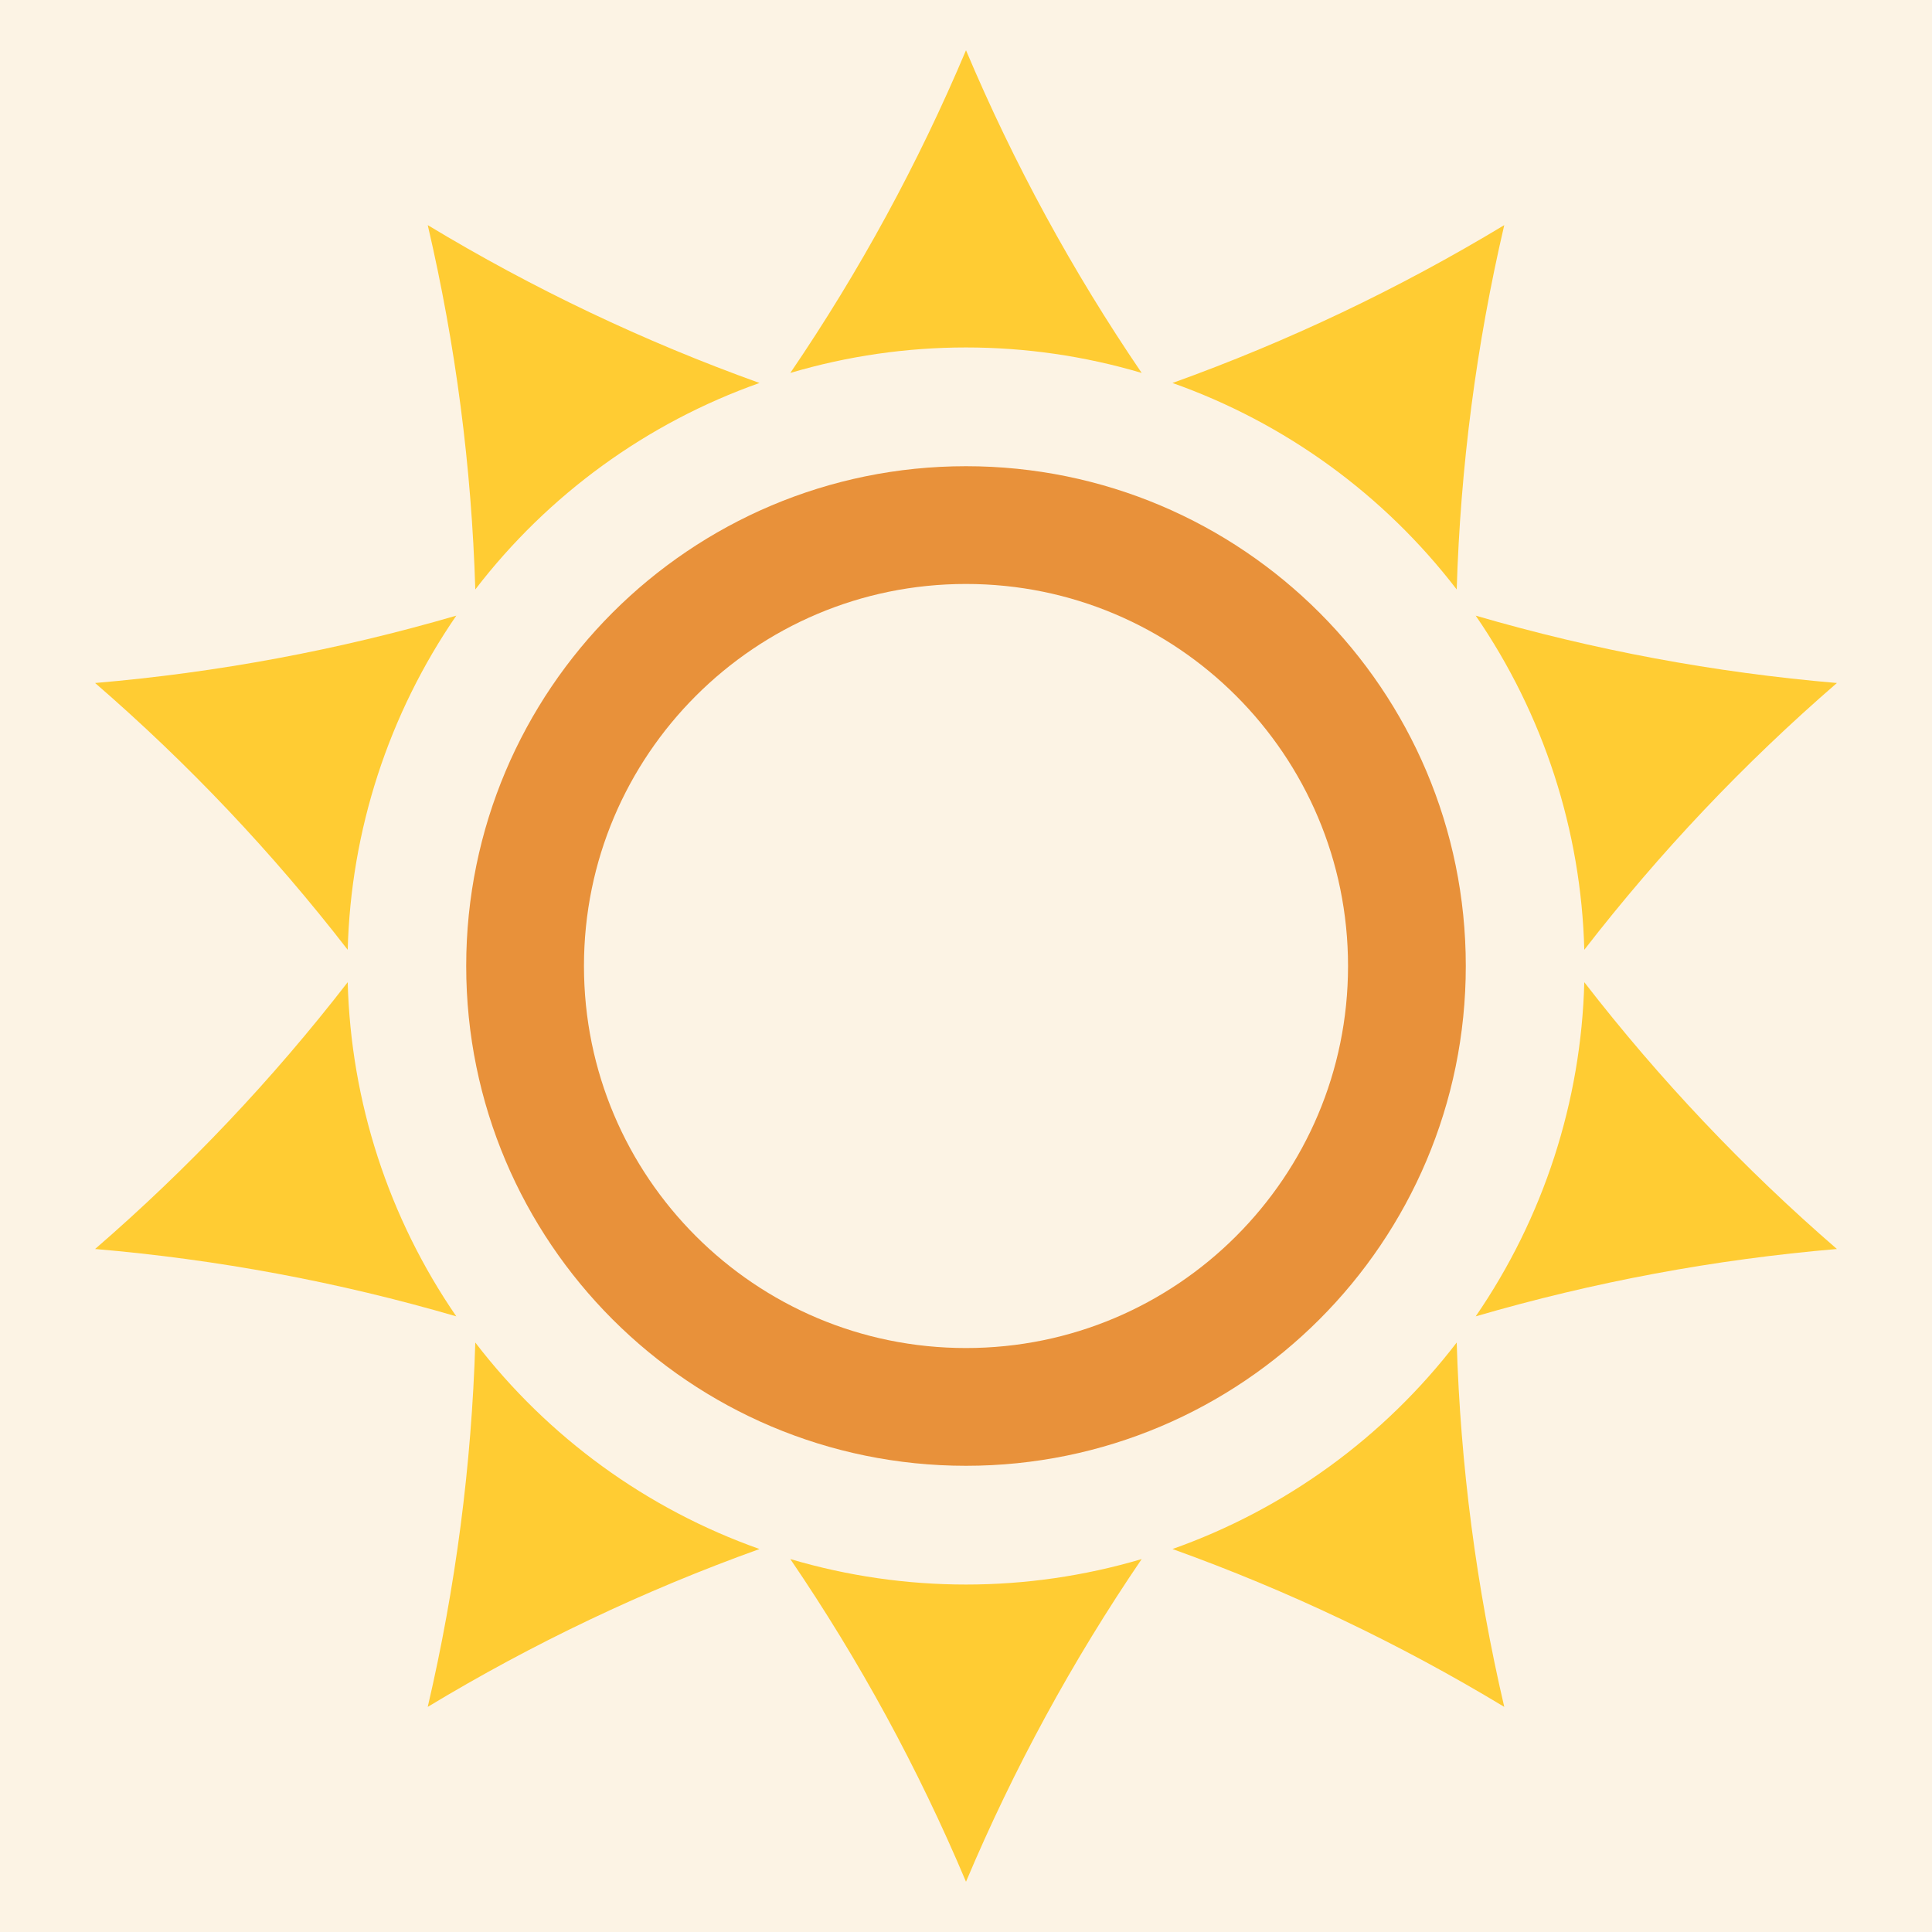
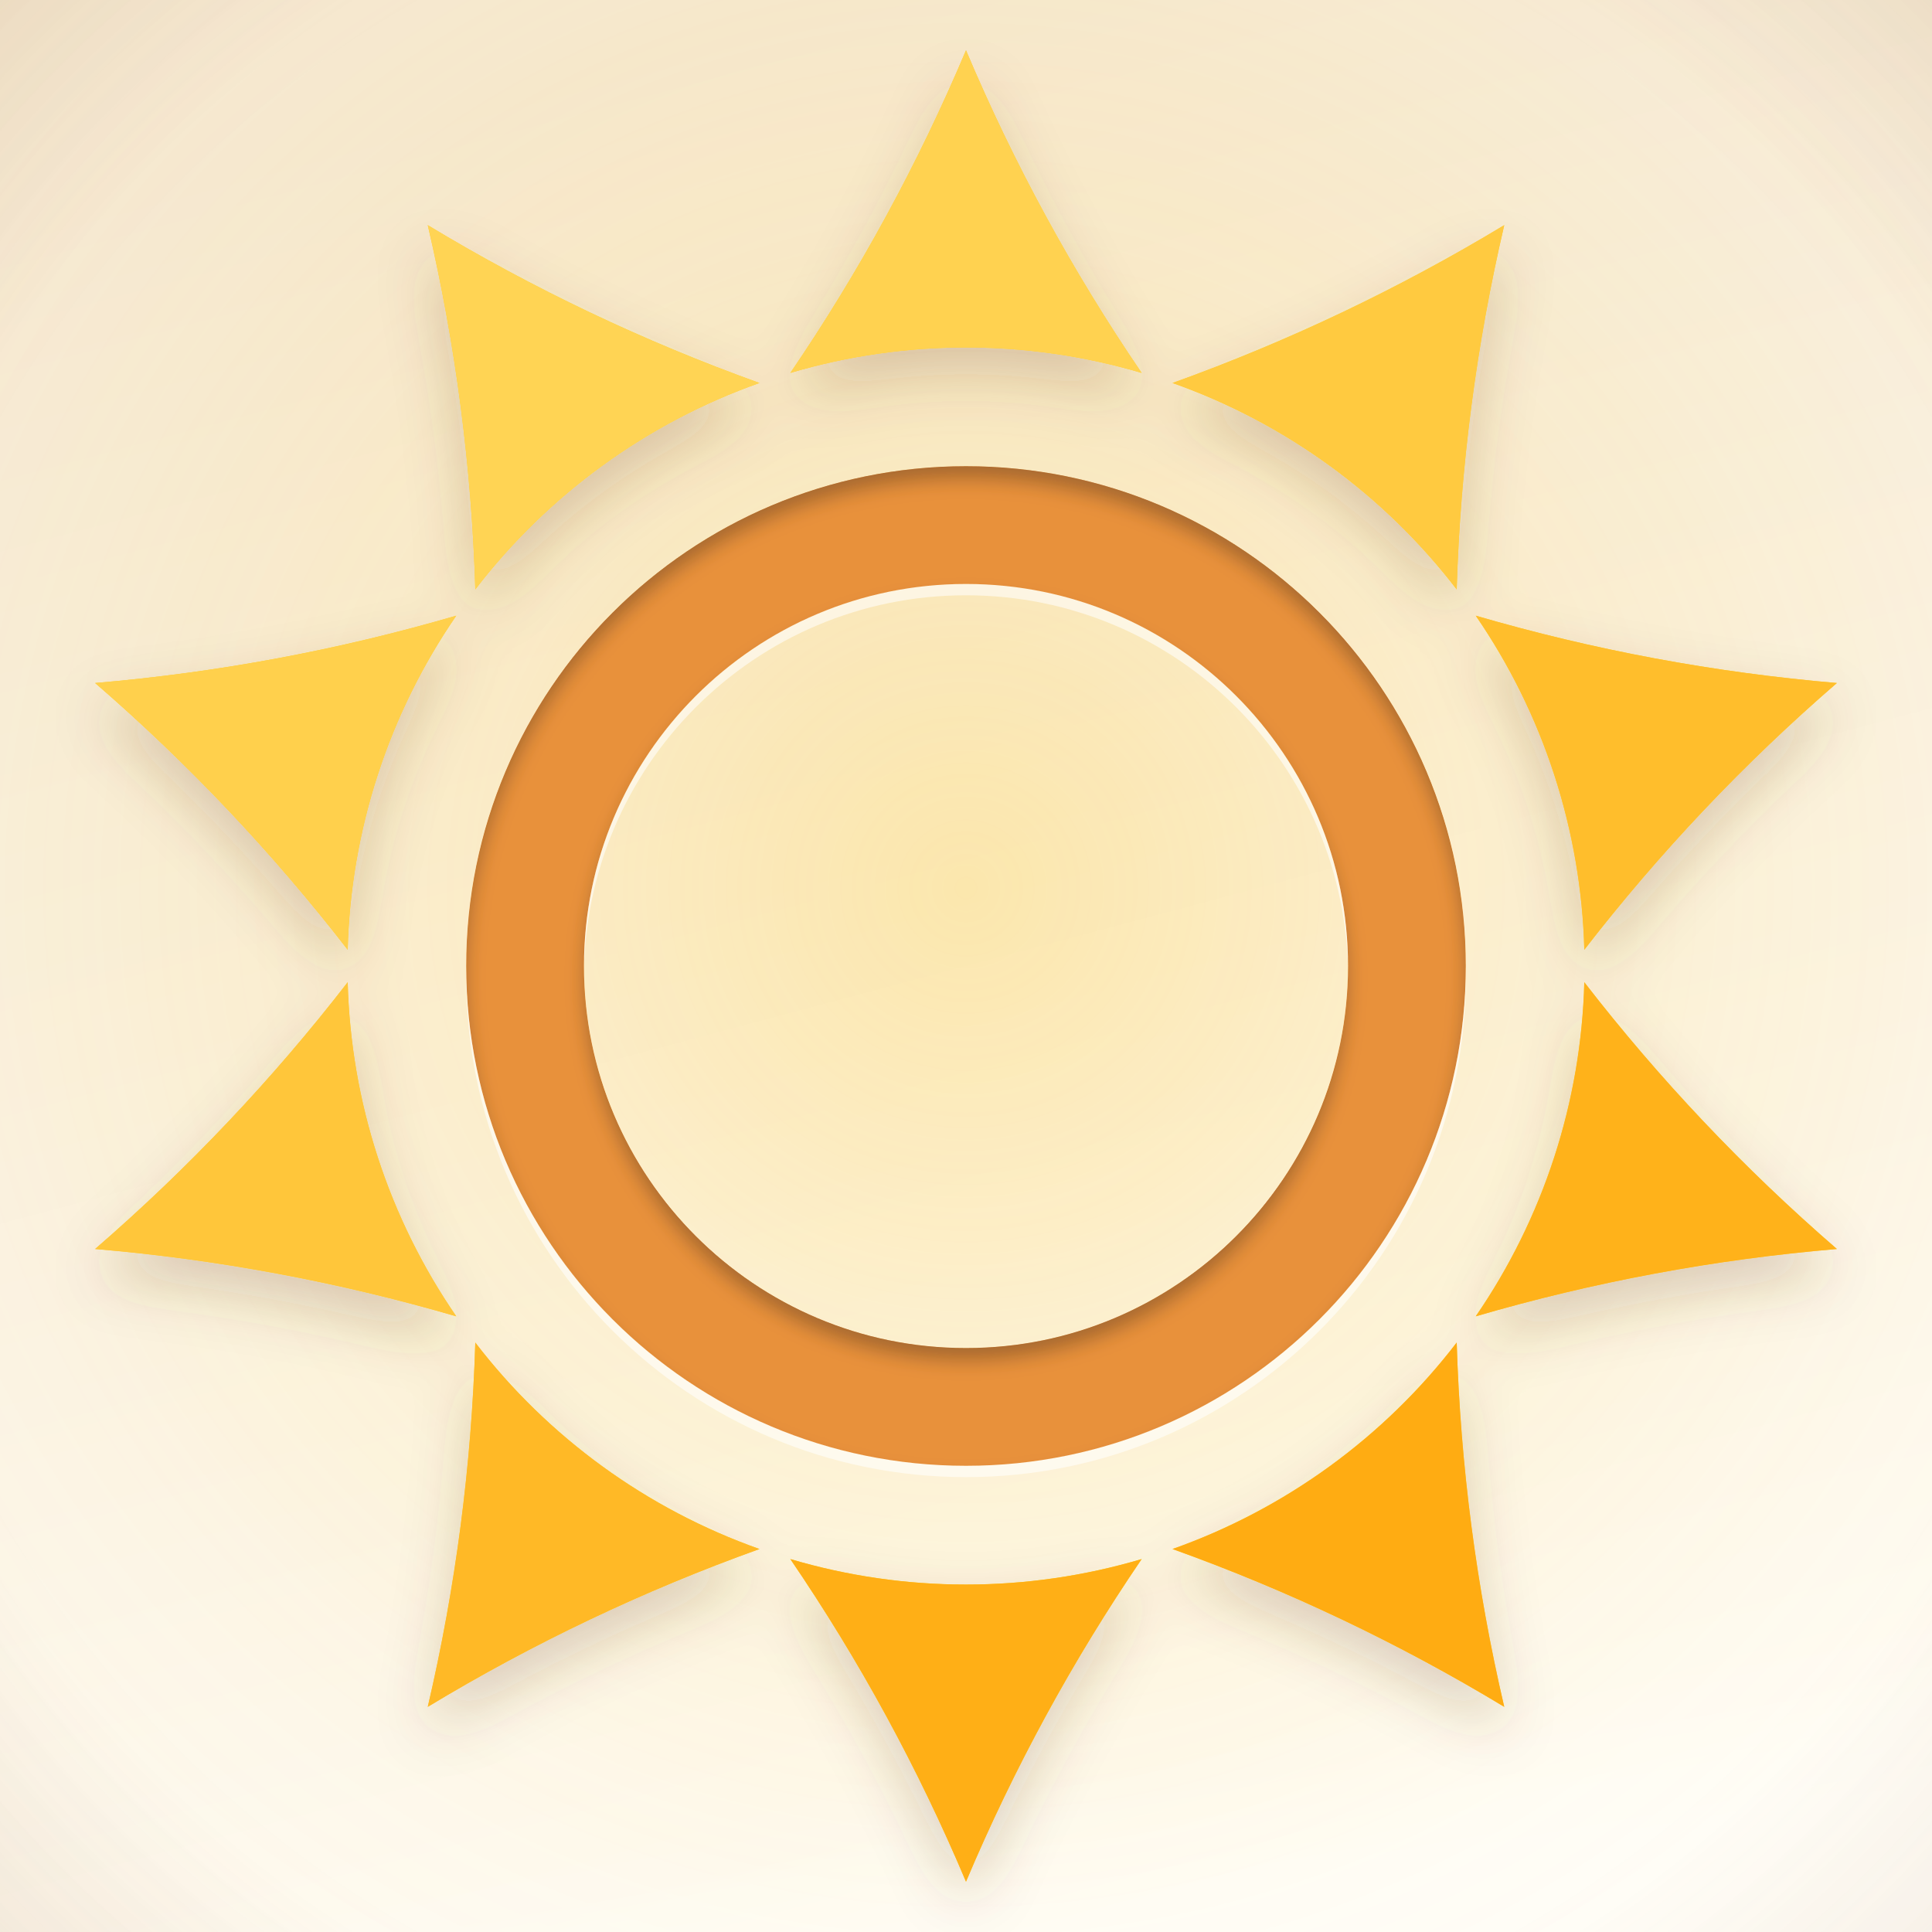
<svg xmlns="http://www.w3.org/2000/svg" viewBox="0 0 1024 1024" role="img" aria-label="solstone">
-   <rect width="1024" height="1024" fill="#FCF3E4" />
-   <g transform="translate(512,512) scale(35.9529) translate(-16,-16)">
-     <path fill="#FFCC33" d="M16 2.5 Q17.058 5.008 18.59 7.257 A9.118 9.118 0 0 0 13.41 7.257 Q14.942 5.008 16 2.5 Z M23.935 5.078 Q23.317 7.729 23.234 10.449 A9.118 9.118 0 0 0 19.044 7.405 Q21.605 6.485 23.935 5.078 Z M28.839 11.828 Q26.781 13.609 25.115 15.761 A9.118 9.118 0 0 0 23.514 10.835 Q26.127 11.597 28.839 11.828 Z M28.839 20.172 Q26.127 20.403 23.514 21.165 A9.118 9.118 0 0 0 25.115 16.239 Q26.781 18.391 28.839 20.172 Z M23.935 26.922 Q21.605 25.515 19.044 24.595 A9.118 9.118 0 0 0 23.234 21.551 Q23.317 24.271 23.935 26.922 Z M16 29.5 Q14.942 26.992 13.41 24.743 A9.118 9.118 0 0 0 18.59 24.743 Q17.058 26.992 16 29.5 Z M8.065 26.922 Q8.683 24.271 8.766 21.551 A9.118 9.118 0 0 0 12.956 24.595 Q10.395 25.515 8.065 26.922 Z M3.161 20.172 Q5.219 18.391 6.885 16.239 A9.118 9.118 0 0 0 8.486 21.165 Q5.873 20.403 3.161 20.172 Z M3.161 11.828 Q5.873 11.597 8.486 10.835 A9.118 9.118 0 0 0 6.885 15.761 Q5.219 13.609 3.161 11.828 Z M8.065 5.078 Q10.395 6.485 12.956 7.405 A9.118 9.118 0 0 0 8.766 10.449 Q8.683 7.729 8.065 5.078 Z" />
-     <circle cx="16" cy="16" r="6.5" fill="none" stroke="#E8913A" stroke-width="1.736" />
+   <defs>
+     <linearGradient id="pc" x1="0.629" y1="0.983" x2="0.371" y2="0.017">
+       <stop offset="0" stop-color="#FFFCF3" />
+       <stop offset="1" stop-color="#F6E9D2" />
+     </linearGradient>
+     <radialGradient id="hc" cx="0.5" cy="0.46" r="0.62">
+       <stop offset="0" stop-color="#FFCC33" stop-opacity="0.3" />
+       <stop offset="0.42" stop-color="#FFCC33" stop-opacity="0.126" />
+       <stop offset="0.85" stop-color="#FFCC33" stop-opacity="0.02" />
+       <stop offset="1" stop-color="#FFCC33" stop-opacity="0" />
+     </radialGradient>
+     <radialGradient id="ac" cx="0.5" cy="0.5" r="0.735">
+       <stop offset="0.8" stop-color="#6B4226" stop-opacity="0" />
+       <stop offset="0.945" stop-color="#6B4226" stop-opacity="0.059" />
+       <stop offset="1" stop-color="#6B4226" stop-opacity="0.13" />
+     </radialGradient>
+     <radialGradient id="vc" cx="0.5" cy="0.5" r="0.78">
+       <stop offset="0" stop-color="#E8913A" stop-opacity="0" />
+       <stop offset="0.72" stop-color="#E8913A" stop-opacity="0" />
+       <stop offset="1" stop-color="#E8913A" stop-opacity="0.05" />
+     </radialGradient>
+     <linearGradient id="rc" x1="0.587" y1="0.992" x2="0.413" y2="0.008">
+       <stop offset="0" stop-color="#FFFFFF" stop-opacity="0.28" />
+       <stop offset="0.085" stop-color="#FFFFFF" stop-opacity="0" />
+     </linearGradient>
+     <filter id="dc" x="-30%" y="-30%" width="160%" height="160%">
+       <feOffset in="SourceAlpha" dx="0" dy="7" result="o" />
+       <feGaussianBlur in="o" stdDeviation="5" result="b" />
+       <feComposite in="b" in2="SourceAlpha" operator="arithmetic" k2="-1" k3="1" result="i" />
+       <feFlood flood-color="#3A2A1C" flood-opacity="0.54" result="c" />
+       <feComposite in="c" in2="i" operator="in" result="s" />
+       <feComposite in="s" in2="SourceGraphic" operator="over" />
+     </filter>
+     <filter id="lc" x="-35%" y="-35%" width="170%" height="175%">
+       <feDropShadow dx="0" dy="14" stdDeviation="15" flood-color="#6B4226" flood-opacity="0.22" />
+     </filter>
+     <clipPath id="fc">
+       <path transform="translate(512,512) scale(35.9529) translate(-16,-16)" d="M16 2.5 Q17.058 5.008 18.59 7.257 A9.118 9.118 0 0 0 13.41 7.257 Q14.942 5.008 16 2.5 Z M23.935 5.078 Q23.317 7.729 23.234 10.449 A9.118 9.118 0 0 0 19.044 7.405 Q21.605 6.485 23.935 5.078 Z M28.839 11.828 Q26.781 13.609 25.115 15.761 A9.118 9.118 0 0 0 23.514 10.835 Q26.127 11.597 28.839 11.828 Z M28.839 20.172 Q26.127 20.403 23.514 21.165 A9.118 9.118 0 0 0 25.115 16.239 Q26.781 18.391 28.839 20.172 Z M23.935 26.922 Q21.605 25.515 19.044 24.595 A9.118 9.118 0 0 0 23.234 21.551 Q23.317 24.271 23.935 26.922 Z M16 29.5 Q14.942 26.992 13.41 24.743 A9.118 9.118 0 0 0 18.59 24.743 Q17.058 26.992 16 29.5 Z M8.065 26.922 Q8.683 24.271 8.766 21.551 A9.118 9.118 0 0 0 12.956 24.595 Q10.395 25.515 8.065 26.922 Z M3.161 20.172 Q5.219 18.391 6.885 16.239 A9.118 9.118 0 0 0 8.486 21.165 Q5.873 20.403 3.161 20.172 Z M3.161 11.828 Q5.873 11.597 8.486 10.835 A9.118 9.118 0 0 0 6.885 15.761 Q5.219 13.609 3.161 11.828 Z M8.065 5.078 Q10.395 6.485 12.956 7.405 A9.118 9.118 0 0 0 8.766 10.449 Q8.683 7.729 8.065 5.078 Z" />
+     </clipPath>
+   </defs>
+   <rect width="1024" height="1024" fill="url(#pc)" />
+   <rect width="1024" height="1024" fill="url(#hc)" />
+   <rect width="1024" height="1024" fill="url(#vc)" />
+   <rect width="1024" height="1024" fill="url(#ac)" />
+   <rect width="1024" height="1024" fill="url(#rc)" />
+   <circle cx="512" cy="518" r="233.694" fill="none" stroke="#FFFFFF" stroke-width="62.417" opacity="0.58" />
+   <circle cx="512" cy="512" r="233.694" fill="none" stroke="#E8913A" stroke-width="62.417" filter="url(#dc)" />
+   <g filter="url(#lc)">
+     <path transform="translate(512,512) scale(35.9529) translate(-16,-16)" fill="#FFCC33" d="M16 2.5 Q17.058 5.008 18.59 7.257 A9.118 9.118 0 0 0 13.41 7.257 Q14.942 5.008 16 2.5 Z M23.935 5.078 Q23.317 7.729 23.234 10.449 A9.118 9.118 0 0 0 19.044 7.405 Q21.605 6.485 23.935 5.078 Z M28.839 11.828 Q26.781 13.609 25.115 15.761 A9.118 9.118 0 0 0 23.514 10.835 Q26.127 11.597 28.839 11.828 Z M28.839 20.172 Q26.127 20.403 23.514 21.165 A9.118 9.118 0 0 0 25.115 16.239 Q26.781 18.391 28.839 20.172 Z M23.935 26.922 Q21.605 25.515 19.044 24.595 A9.118 9.118 0 0 0 23.234 21.551 Q23.317 24.271 23.935 26.922 Z M16 29.5 Q14.942 26.992 13.41 24.743 A9.118 9.118 0 0 0 18.59 24.743 Q17.058 26.992 16 29.5 Z M8.065 26.922 Q8.683 24.271 8.766 21.551 A9.118 9.118 0 0 0 12.956 24.595 Q10.395 25.515 8.065 26.922 Z M3.161 20.172 Q5.219 18.391 6.885 16.239 A9.118 9.118 0 0 0 8.486 21.165 Q5.873 20.403 3.161 20.172 Z M3.161 11.828 Q5.873 11.597 8.486 10.835 A9.118 9.118 0 0 0 6.885 15.761 Q5.219 13.609 3.161 11.828 Z M8.065 5.078 Q10.395 6.485 12.956 7.405 A9.118 9.118 0 0 0 8.766 10.449 Q8.683 7.729 8.065 5.078 Z" />
+   </g>
+   <g clip-path="url(#fc)">
+     <path d="M512,512 L320.997,-63.855 A606.705,606.705 0 0 1 703.003,-63.855 Z" fill="#FFD250" />
+     <path d="M512,512 L695.954,-66.145 A606.705,606.705 0 0 1 1005.004,158.393 Z" fill="#FFCA40" />
+     <path d="M512,512 L1000.647,152.396 A606.705,606.705 0 0 1 1118.694,515.706 Z" fill="#FFBE2C" />
+     <path d="M512,512 L1118.694,508.294 A606.705,606.705 0 0 1 1000.647,871.604 Z" fill="#FFB21A" />
+     <path d="M512,512 L1005.004,865.607 A606.705,606.705 0 0 1 695.954,1090.145 Z" fill="#FFAC12" />
+     <path d="M512,512 L703.003,1087.855 A606.705,606.705 0 0 1 320.997,1087.855 Z" fill="#FFAF16" />
+     <path d="M512,512 L328.046,1090.145 A606.705,606.705 0 0 1 18.996,865.607 Z" fill="#FFB926" />
+     <path d="M512,512 L23.353,871.604 A606.705,606.705 0 0 1 -94.694,508.294 Z" fill="#FFC63A" />
+     <path d="M512,512 L-94.694,515.706 A606.705,606.705 0 0 1 23.353,152.396 Z" fill="#FFD04C" />
+     <path d="M512,512 L18.996,158.393 A606.705,606.705 0 0 1 328.046,-66.145 Z" fill="#FFD454" />
  </g>
</svg>
